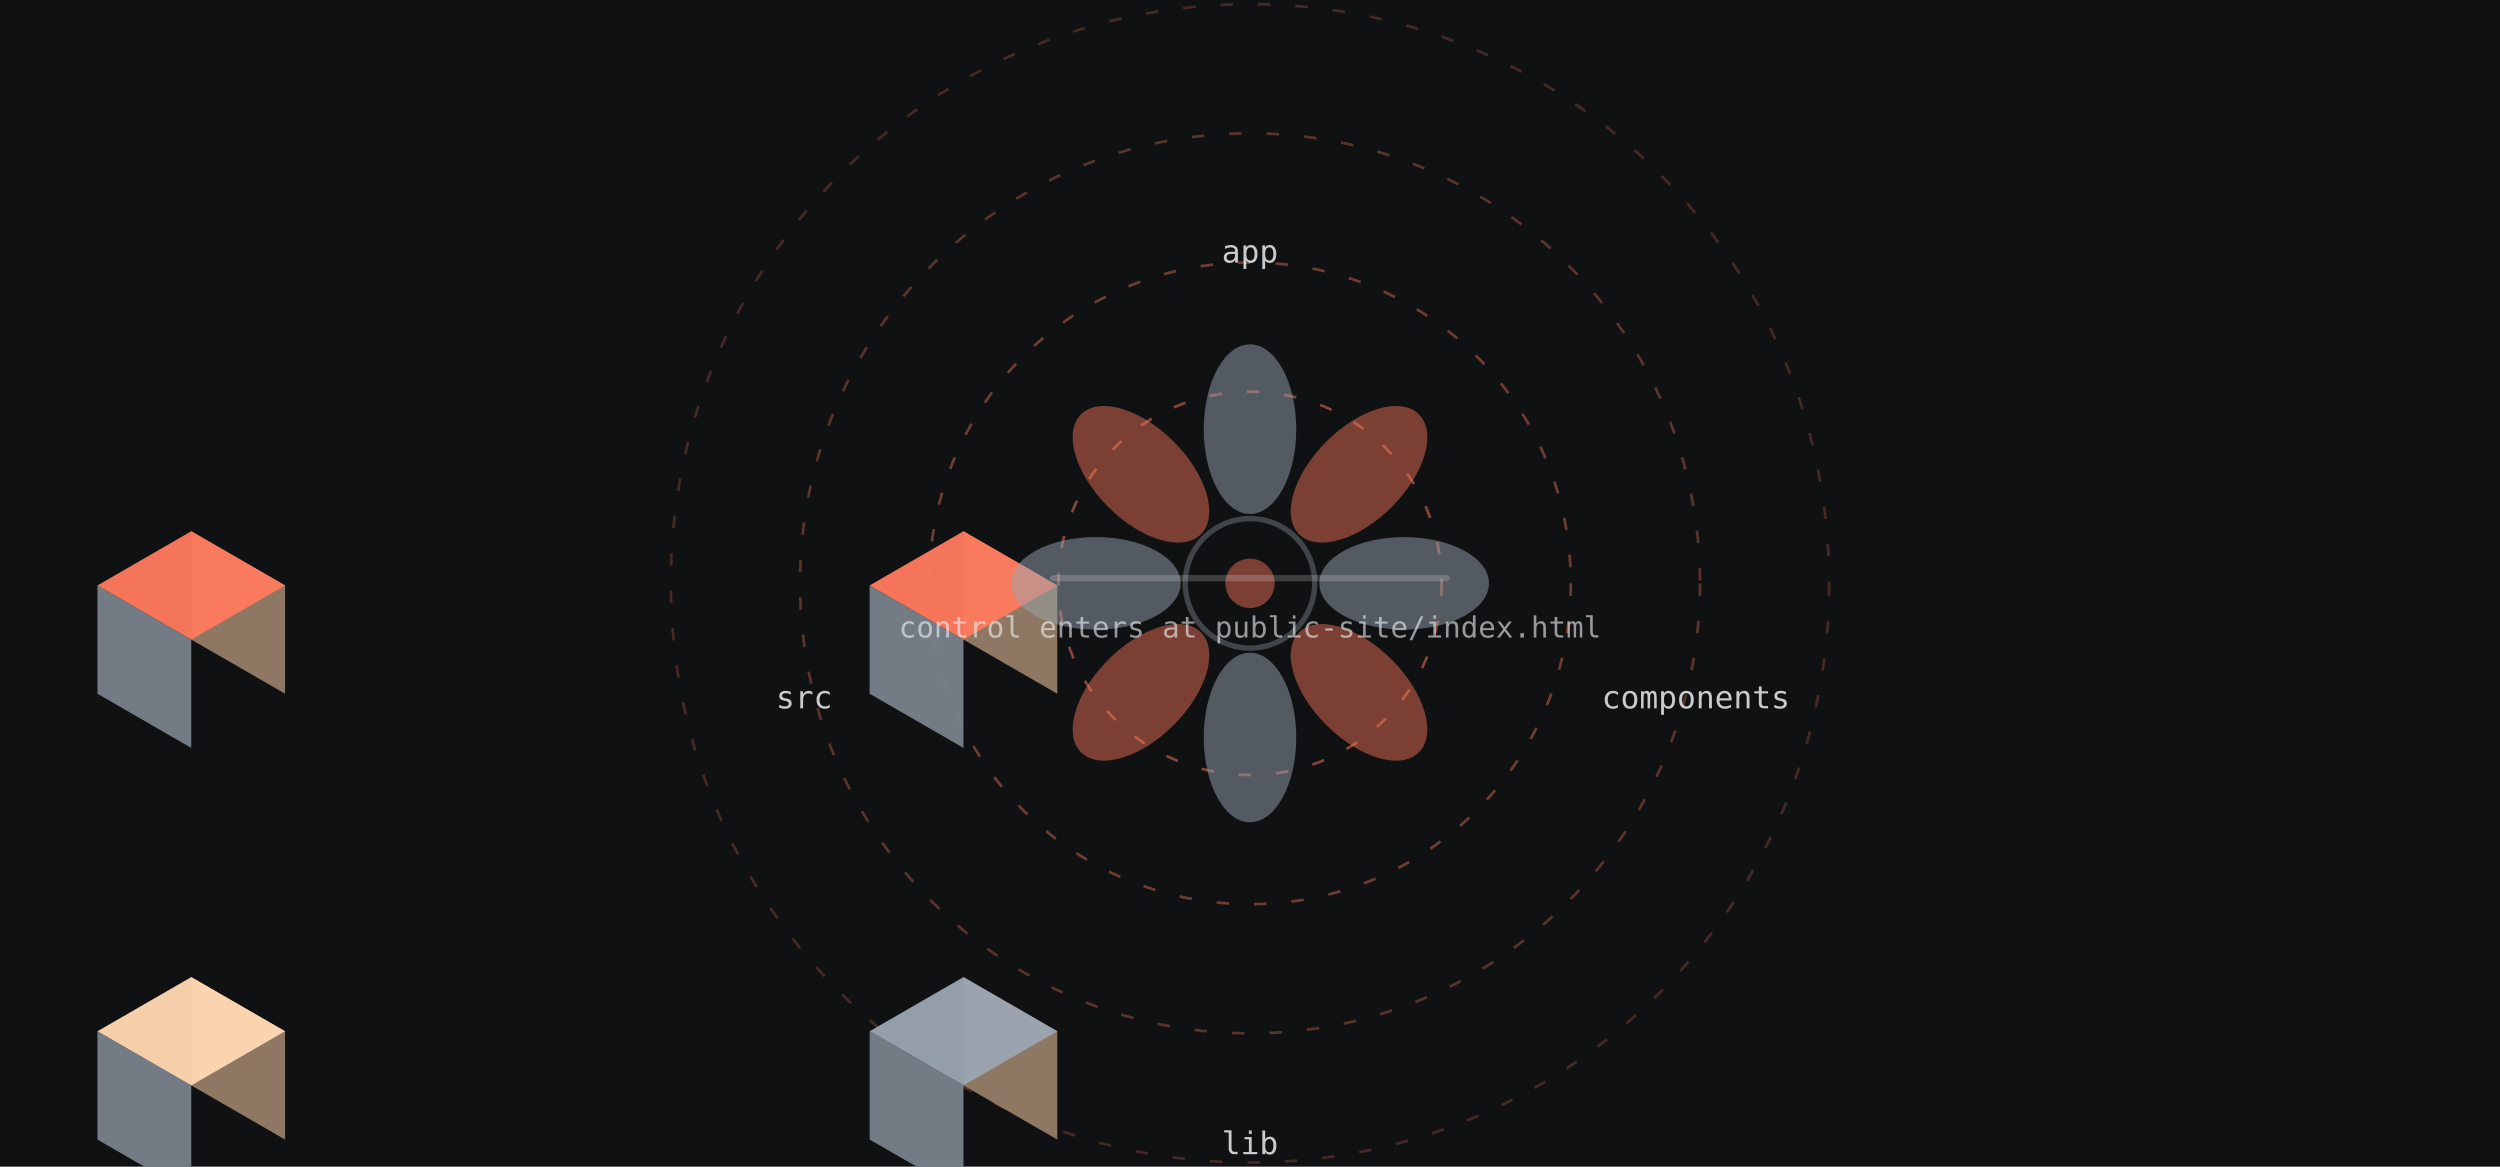
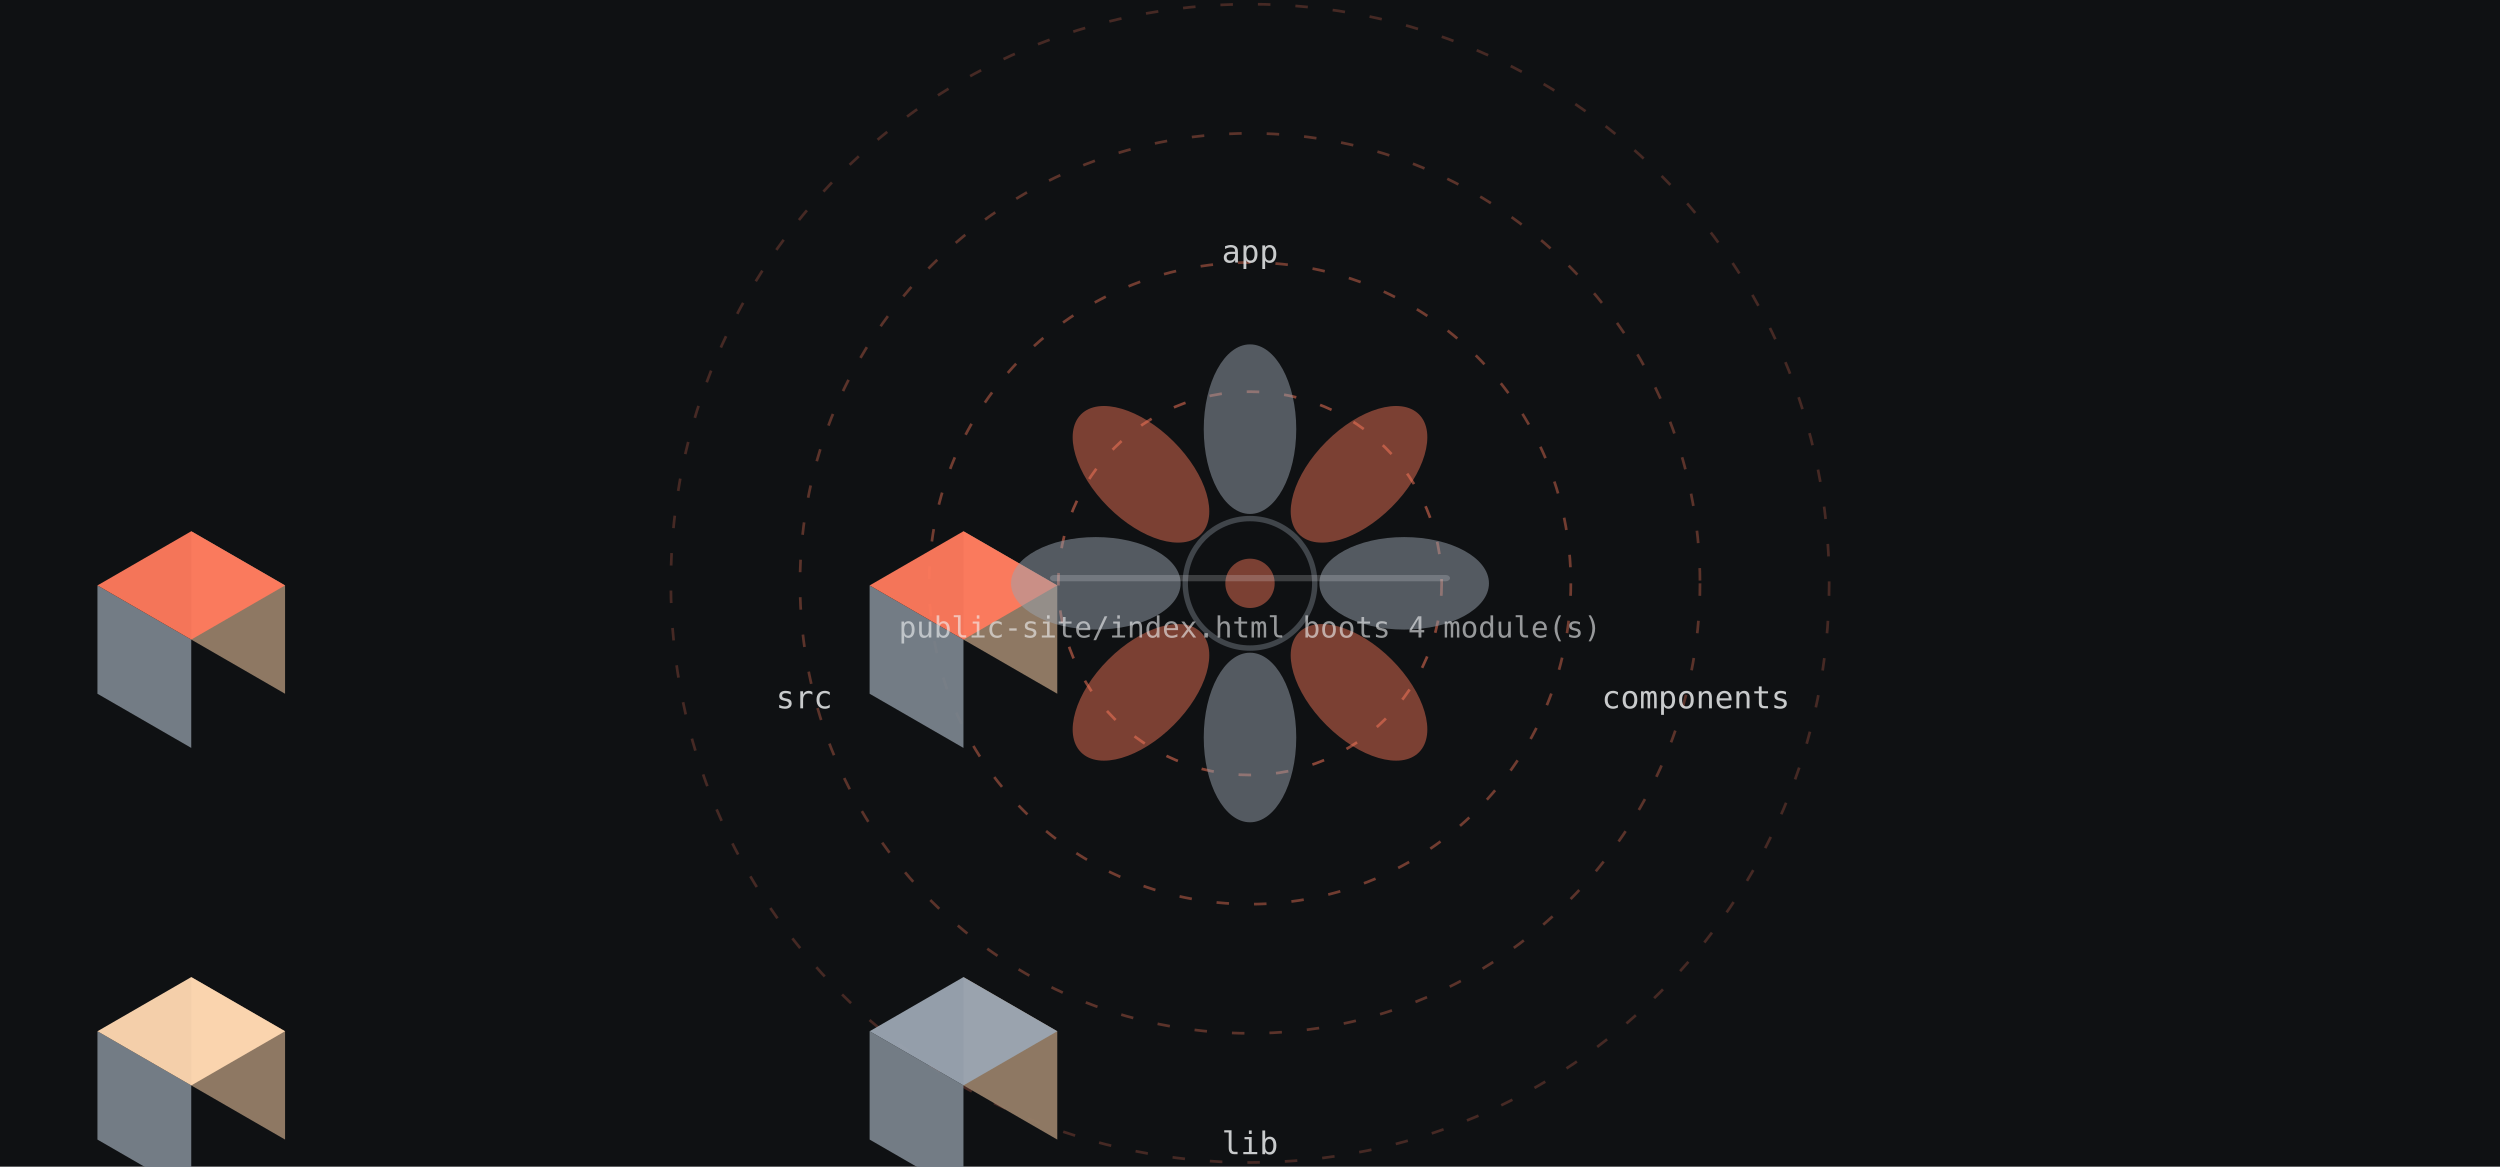
<svg xmlns="http://www.w3.org/2000/svg" viewBox="0 0 1200 560" width="1200" height="560" role="img" aria-label="fastprocure-ai workflow">
  <rect width="1200" height="560" fill="#0f1113" />
  <defs>
    <linearGradient id="gk" x1="0" y1="0" x2="1" y2="1">
      <stop offset="0%" stop-color="#ff7a5c" />
      <stop offset="100%" stop-color="#9aa5b1" />
    </linearGradient>
  </defs>
  <circle cx="600.00" cy="280.00" r="92.00" fill="none" stroke="rgba(255,122,92,0.500)" stroke-width="1.30" opacity="1.00" stroke-dasharray="6 12" />
  <circle cx="600.00" cy="280.00" r="154.00" fill="none" stroke="rgba(255,122,92,0.410)" stroke-width="1.30" opacity="1.00" stroke-dasharray="6 12" />
  <circle cx="600.00" cy="280.00" r="216.00" fill="none" stroke="rgba(255,122,92,0.320)" stroke-width="1.30" opacity="1.00" stroke-dasharray="6 12" />
  <circle cx="600.00" cy="280.00" r="278.00" fill="none" stroke="rgba(255,122,92,0.230)" stroke-width="1.30" opacity="1.00" stroke-dasharray="6 12" />
  <polygon points="462.46,307.00 507.49,333.00 507.49,281.00 462.46,255.00" fill="#947d67" opacity="0.95" />
  <polygon points="417.42,333.00 462.46,359.00 462.46,307.00 417.42,281.00" fill="#78818a" opacity="0.95" />
  <polygon points="462.46,255.00 507.49,281.00 462.46,307.00 417.42,281.00" fill="#ff7a5c" opacity="0.95" />
  <text x="600" y="126" font-family="ui-monospace,Menlo,monospace" font-size="15" fill="rgba(241,243,245,0.820)" text-anchor="middle">app</text>
  <polygon points="462.46,521.00 507.49,547.00 507.49,495.00 462.46,469.00" fill="#947d67" opacity="0.95" />
  <polygon points="417.42,547.00 462.46,573.00 462.46,521.00 417.42,495.00" fill="#78818a" opacity="0.95" />
  <polygon points="462.46,469.00 507.49,495.00 462.46,521.00 417.42,495.00" fill="#9aa5b1" opacity="0.95" />
  <text x="814" y="340" font-family="ui-monospace,Menlo,monospace" font-size="15" fill="rgba(241,243,245,0.820)" text-anchor="middle">components</text>
  <polygon points="91.80,521.00 136.83,547.00 136.83,495.00 91.80,469.00" fill="#947d67" opacity="0.95" />
  <polygon points="46.77,547.00 91.80,573.00 91.80,521.00 46.77,495.00" fill="#78818a" opacity="0.95" />
  <polygon points="91.80,469.00 136.83,495.00 91.80,521.00 46.77,495.00" fill="#ffd8b1" opacity="0.95" />
  <text x="600" y="554" font-family="ui-monospace,Menlo,monospace" font-size="15" fill="rgba(241,243,245,0.820)" text-anchor="middle">lib</text>
  <polygon points="91.80,307.00 136.83,333.00 136.83,281.00 91.80,255.00" fill="#947d67" opacity="0.95" />
  <polygon points="46.77,333.00 91.80,359.00 91.80,307.00 46.77,281.00" fill="#78818a" opacity="0.95" />
  <polygon points="91.80,255.00 136.83,281.00 91.80,307.00 46.77,281.00" fill="#ff7a5c" opacity="0.95" />
  <text x="386" y="340" font-family="ui-monospace,Menlo,monospace" font-size="15" fill="rgba(241,243,245,0.820)" text-anchor="middle">src</text>
  <ellipse cx="600.00" cy="206.00" rx="22.20" ry="40.70" fill="rgba(154,165,177,0.500)" opacity="1.00" transform="rotate(0.0 600.00 206.00)" />
  <ellipse cx="652.33" cy="227.67" rx="22.20" ry="40.70" fill="rgba(255,122,92,0.450)" opacity="1.00" transform="rotate(45.0 652.33 227.67)" />
  <ellipse cx="674.00" cy="280.00" rx="22.20" ry="40.70" fill="rgba(154,165,177,0.500)" opacity="1.00" transform="rotate(90.0 674.00 280.00)" />
  <ellipse cx="652.33" cy="332.33" rx="22.20" ry="40.70" fill="rgba(255,122,92,0.450)" opacity="1.00" transform="rotate(135.0 652.33 332.33)" />
  <ellipse cx="600.00" cy="354.00" rx="22.20" ry="40.70" fill="rgba(154,165,177,0.500)" opacity="1.00" transform="rotate(180.0 600.00 354.00)" />
  <ellipse cx="547.67" cy="332.33" rx="22.20" ry="40.70" fill="rgba(255,122,92,0.450)" opacity="1.00" transform="rotate(225.0 547.67 332.33)" />
  <ellipse cx="526.00" cy="280.00" rx="22.20" ry="40.70" fill="rgba(154,165,177,0.500)" opacity="1.00" transform="rotate(270.0 526.00 280.00)" />
  <ellipse cx="547.67" cy="227.67" rx="22.20" ry="40.70" fill="rgba(255,122,92,0.450)" opacity="1.00" transform="rotate(315.0 547.67 227.67)" />
  <circle cx="600.00" cy="280.00" r="31.08" fill="none" stroke="rgba(154,165,177,0.500)" stroke-width="2.59" opacity="0.70" />
  <circle cx="600.00" cy="280.00" r="11.84" fill="rgba(255,122,92,0.450)" opacity="1.00" />
  <rect x="504.00" y="276.00" width="192.00" height="3.00" rx="2.00" fill="rgba(241,243,245,0.200)" opacity="1.00" />
-   <text x="600" y="306" font-family="ui-monospace,Menlo,monospace" font-size="14" fill="rgba(241,243,245,0.600)" text-anchor="middle">control enters at public-site/index.html</text>
+   <text x="600" y="306" font-family="ui-monospace,Menlo,monospace" font-size="14" fill="rgba(241,243,245,0.600)" text-anchor="middle">public-site/index.html boots 4 module(s)</text>
</svg>
